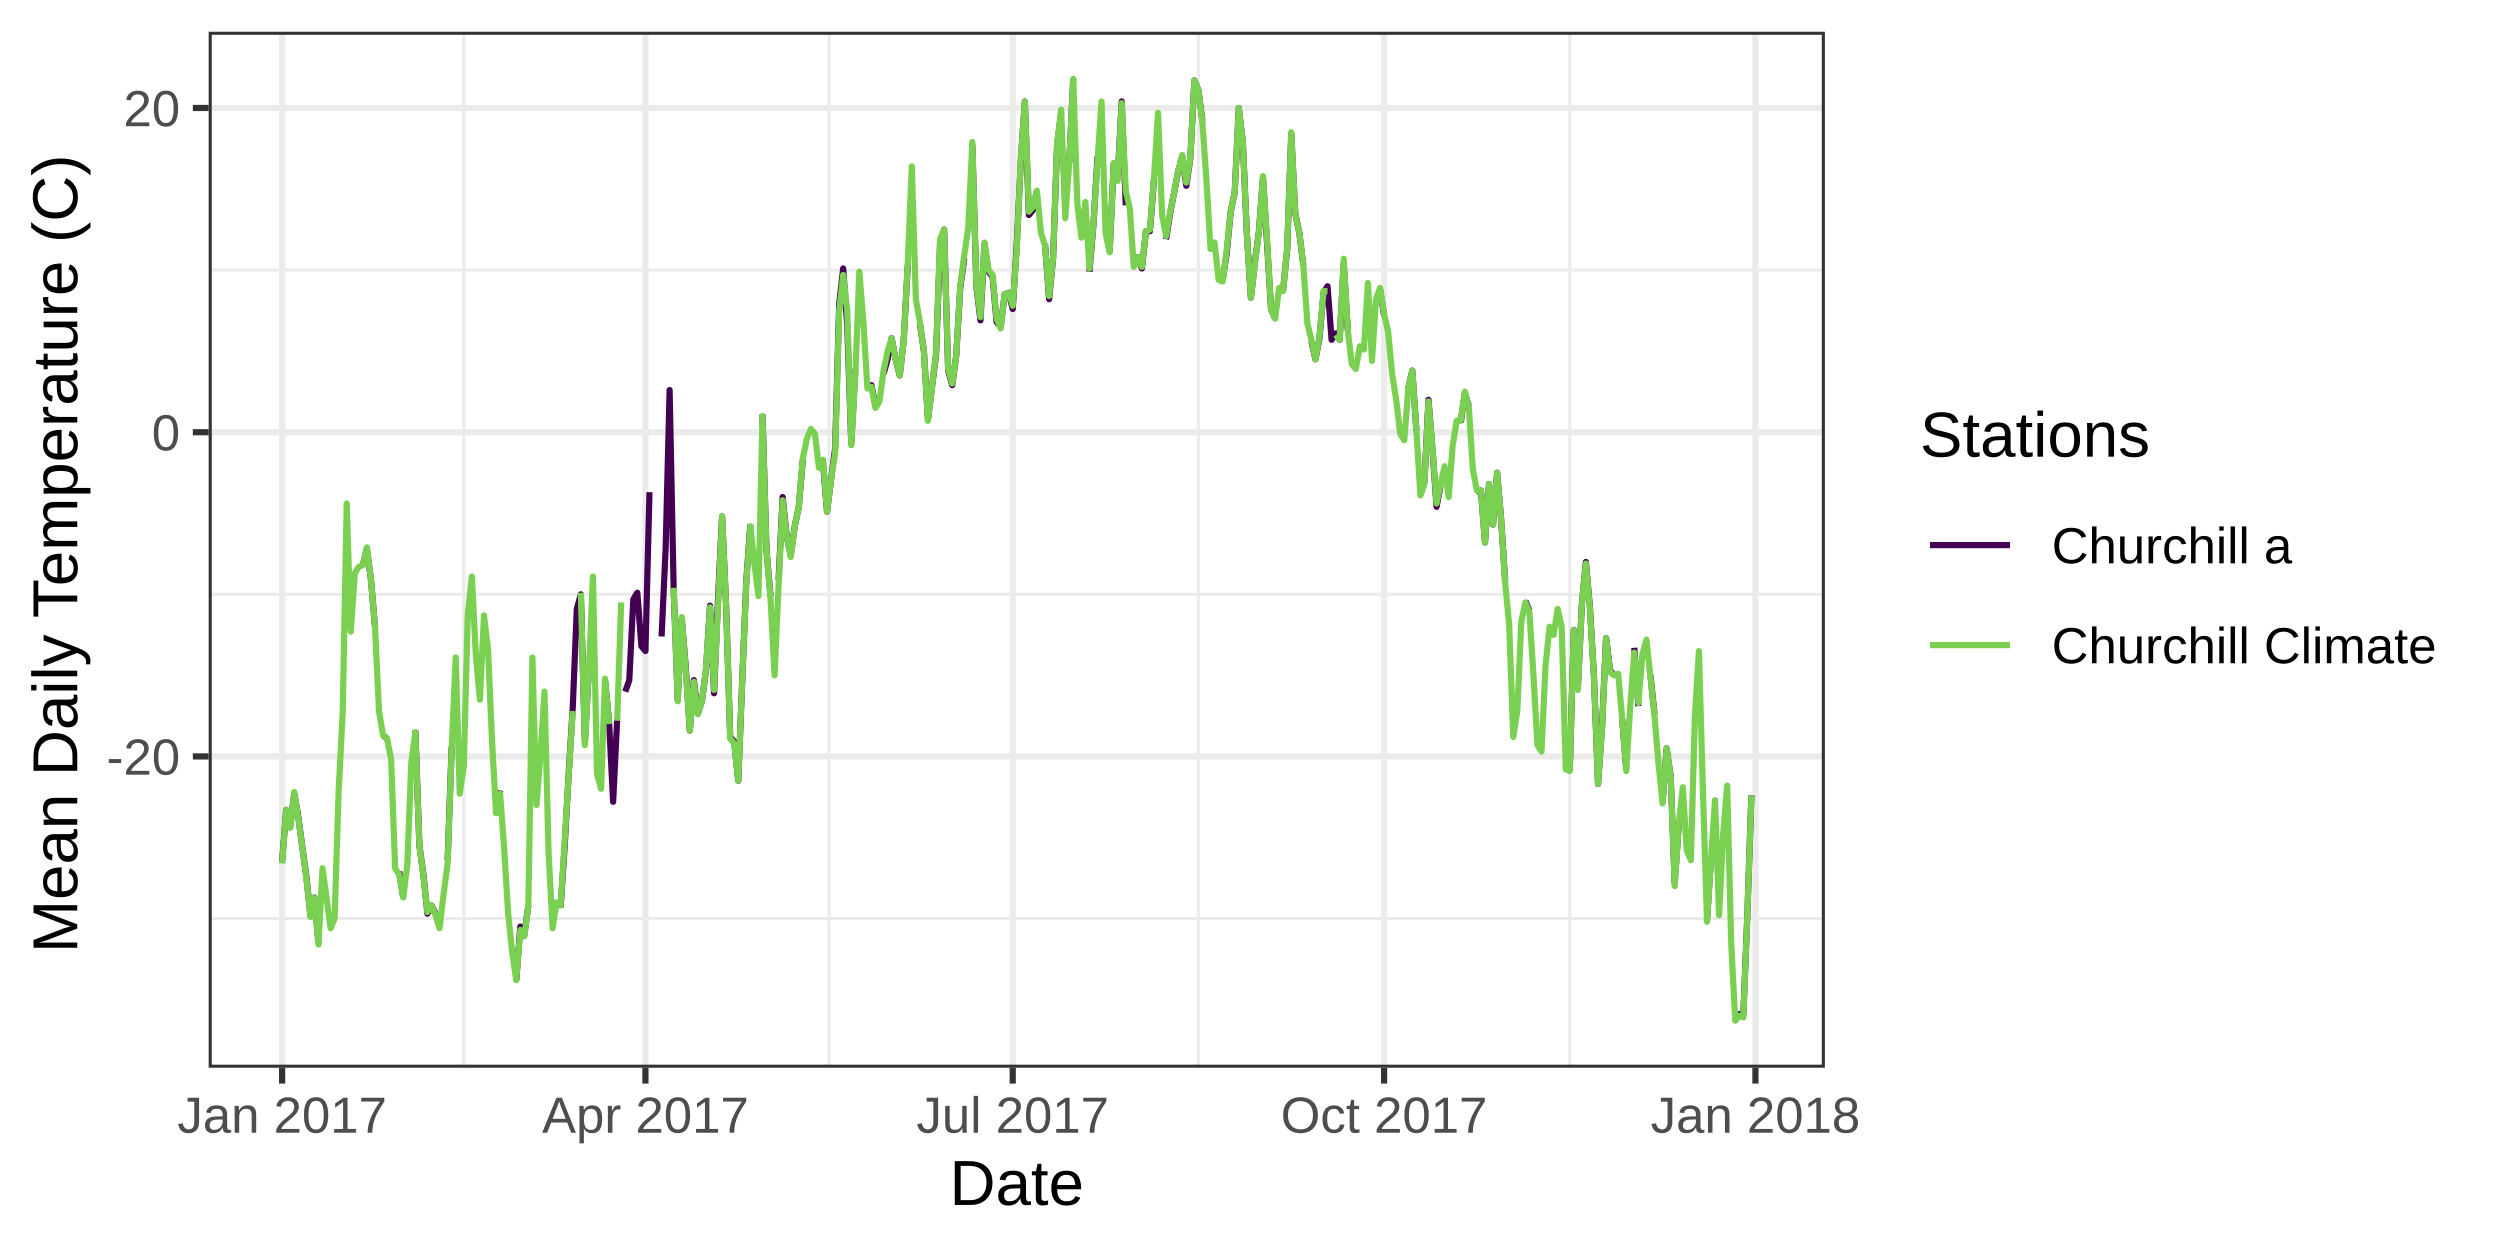
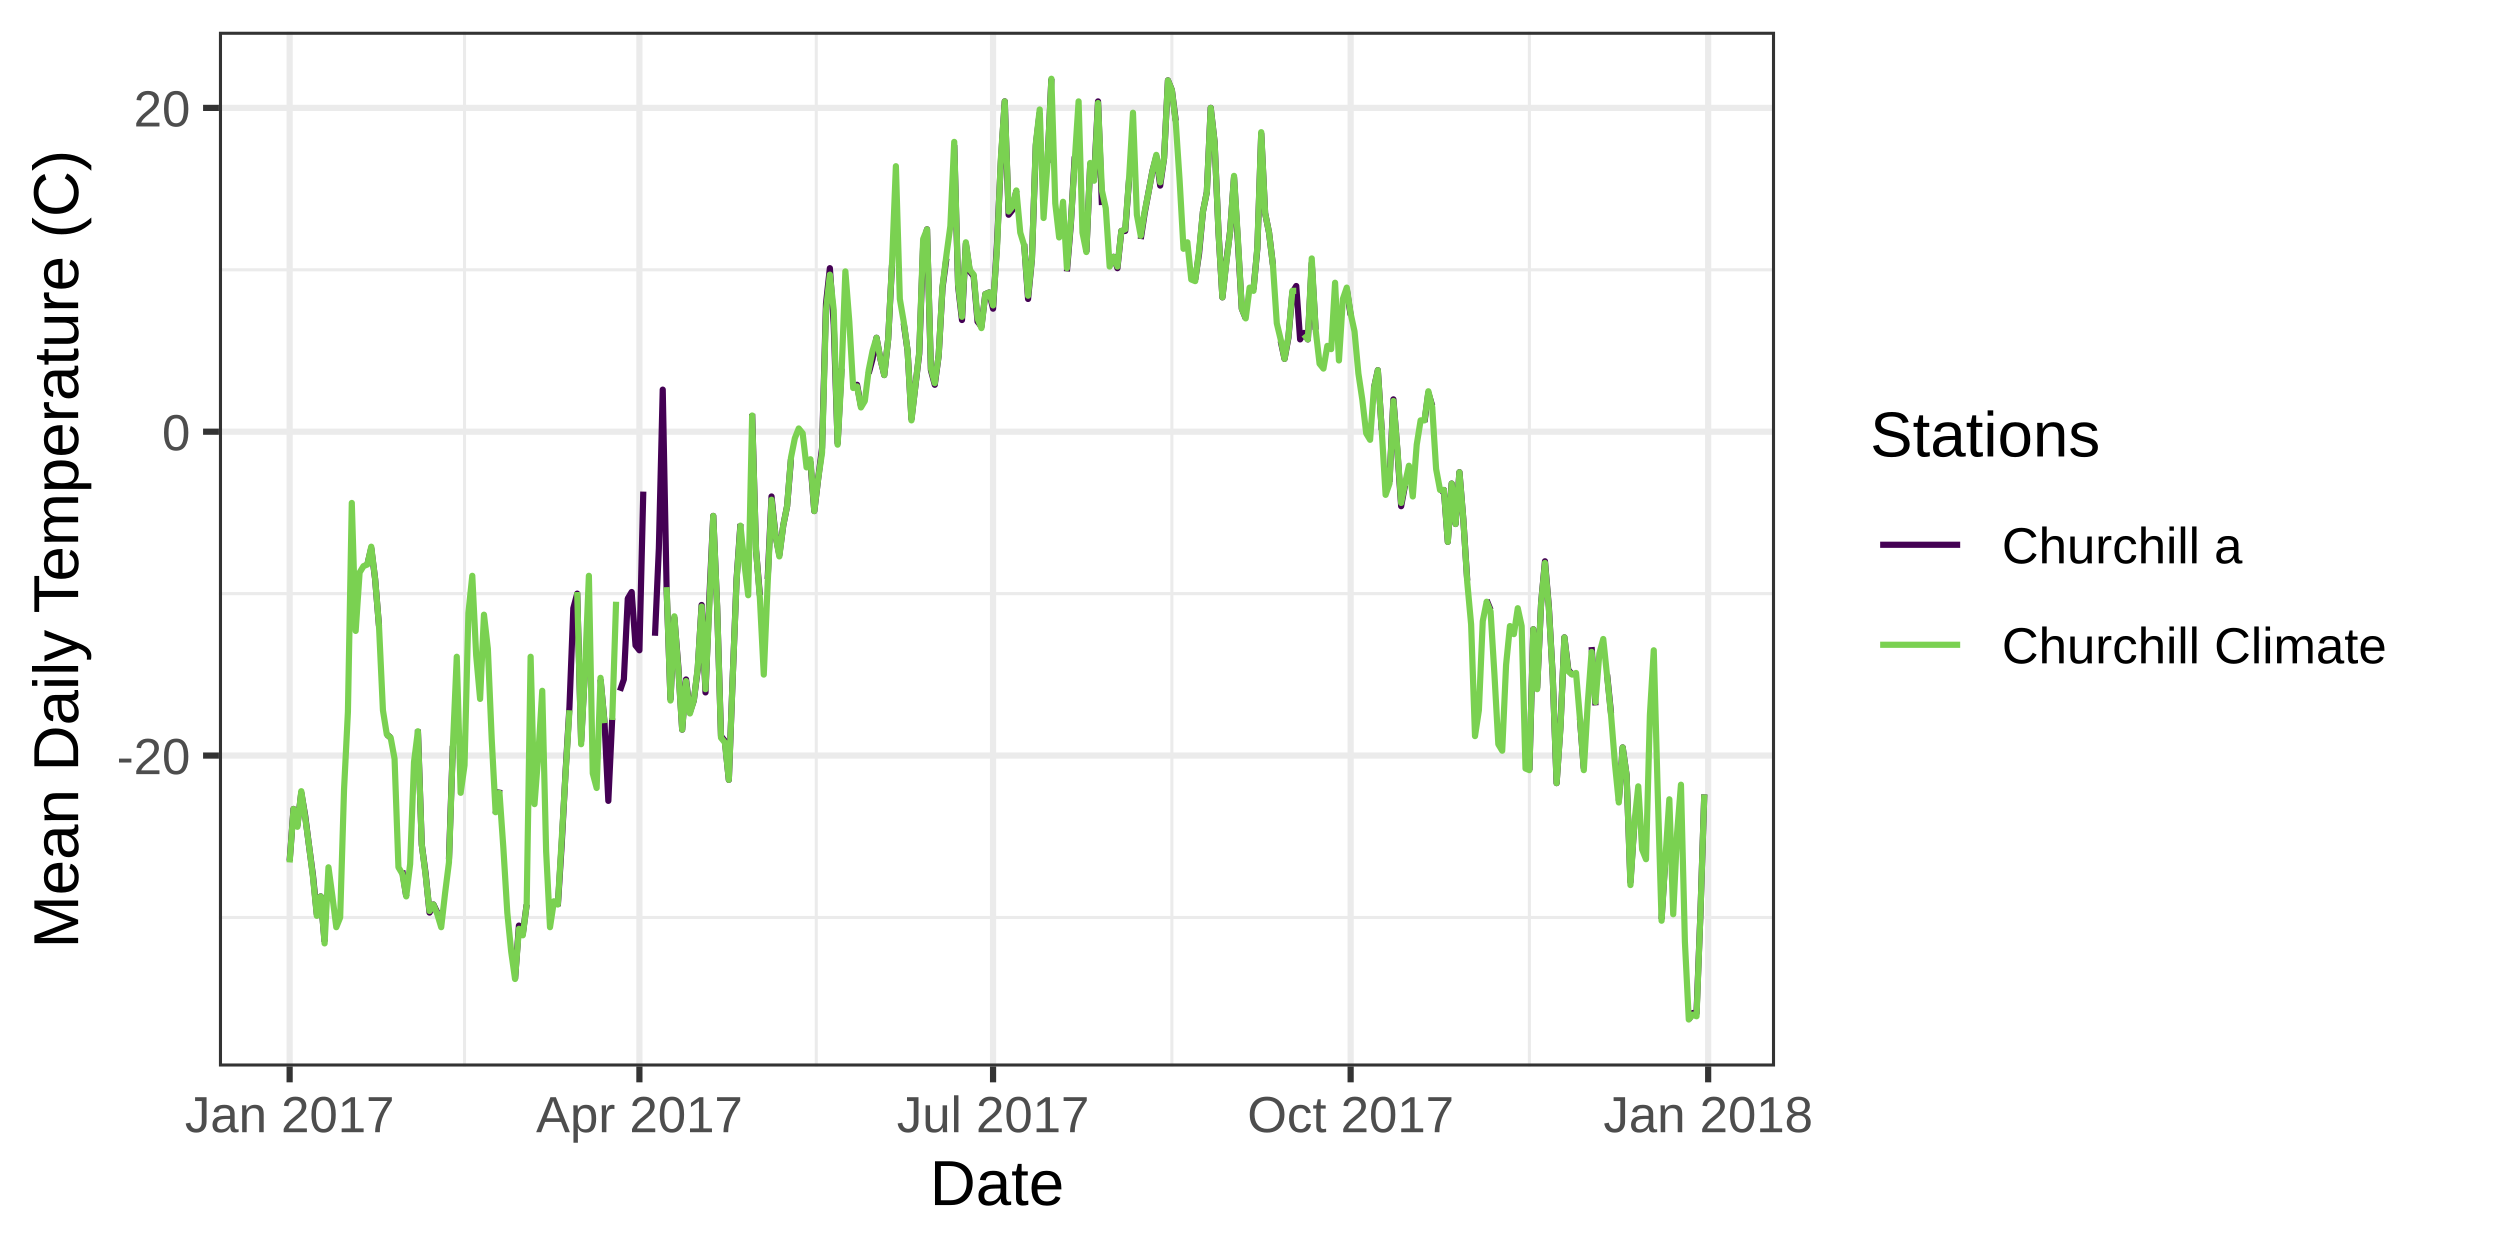
- <svg xmlns="http://www.w3.org/2000/svg" viewBox="0 0 432.00 216.00">
+ <svg xmlns="http://www.w3.org/2000/svg" class="svglite" width="432.00pt" height="216.00pt" viewBox="0 0 432.00 216.00">
  <defs>
    <style type="text/css">
-     line, polyline, polygon, path, rect, circle {
+     .svglite line, .svglite polyline, .svglite polygon, .svglite path, .svglite rect, .svglite circle {
      fill: none;
      stroke: #000000;
      stroke-linecap: round;
      stroke-linejoin: round;
      stroke-miterlimit: 10.00;
    }
  </style>
  </defs>
  <rect width="100%" height="100%" style="stroke: none; fill: #FFFFFF;" />
-   <rect x="0.00" y="0" width="432.00" height="216.00" style="stroke-width: 1.07; stroke: #FFFFFF; fill: #FFFFFF;" />
  <defs>
-     <clipPath id="cpMzYuMDZ8MzE1LjM0fDE4NC41MXw1LjQ4">
-       <rect x="36.06" y="5.48" width="279.28" height="179.03" />
-     </clipPath>
-   </defs>
-   <rect x="36.06" y="5.48" width="279.28" height="179.03" style="stroke-width: 1.07; stroke: none; fill: #FFFFFF;" clip-path="url(#cpMzYuMDZ8MzE1LjM0fDE4NC41MXw1LjQ4)" />
-   <polyline points="36.06,158.72 315.34,158.72 " style="stroke-width: 0.53; stroke: #EBEBEB; stroke-linecap: butt;" clip-path="url(#cpMzYuMDZ8MzE1LjM0fDE4NC41MXw1LjQ4)" />
-   <polyline points="36.06,102.70 315.34,102.70 " style="stroke-width: 0.53; stroke: #EBEBEB; stroke-linecap: butt;" clip-path="url(#cpMzYuMDZ8MzE1LjM0fDE4NC41MXw1LjQ4)" />
-   <polyline points="36.06,46.67 315.34,46.67 " style="stroke-width: 0.53; stroke: #EBEBEB; stroke-linecap: butt;" clip-path="url(#cpMzYuMDZ8MzE1LjM0fDE4NC41MXw1LjQ4)" />
-   <polyline points="80.14,184.51 80.14,5.48 " style="stroke-width: 0.53; stroke: #EBEBEB; stroke-linecap: butt;" clip-path="url(#cpMzYuMDZ8MzE1LjM0fDE4NC41MXw1LjQ4)" />
-   <polyline points="143.26,184.51 143.26,5.48 " style="stroke-width: 0.53; stroke: #EBEBEB; stroke-linecap: butt;" clip-path="url(#cpMzYuMDZ8MzE1LjM0fDE4NC41MXw1LjQ4)" />
-   <polyline points="207.08,184.51 207.08,5.48 " style="stroke-width: 0.53; stroke: #EBEBEB; stroke-linecap: butt;" clip-path="url(#cpMzYuMDZ8MzE1LjM0fDE4NC41MXw1LjQ4)" />
-   <polyline points="271.25,184.51 271.25,5.48 " style="stroke-width: 0.53; stroke: #EBEBEB; stroke-linecap: butt;" clip-path="url(#cpMzYuMDZ8MzE1LjM0fDE4NC41MXw1LjQ4)" />
-   <polyline points="36.06,130.71 315.34,130.71 " style="stroke-width: 1.07; stroke: #EBEBEB; stroke-linecap: butt;" clip-path="url(#cpMzYuMDZ8MzE1LjM0fDE4NC41MXw1LjQ4)" />
-   <polyline points="36.06,74.69 315.34,74.69 " style="stroke-width: 1.07; stroke: #EBEBEB; stroke-linecap: butt;" clip-path="url(#cpMzYuMDZ8MzE1LjM0fDE4NC41MXw1LjQ4)" />
-   <polyline points="36.06,18.66 315.34,18.66 " style="stroke-width: 1.07; stroke: #EBEBEB; stroke-linecap: butt;" clip-path="url(#cpMzYuMDZ8MzE1LjM0fDE4NC41MXw1LjQ4)" />
-   <polyline points="48.75,184.51 48.75,5.48 " style="stroke-width: 1.07; stroke: #EBEBEB; stroke-linecap: butt;" clip-path="url(#cpMzYuMDZ8MzE1LjM0fDE4NC41MXw1LjQ4)" />
-   <polyline points="111.53,184.51 111.53,5.48 " style="stroke-width: 1.07; stroke: #EBEBEB; stroke-linecap: butt;" clip-path="url(#cpMzYuMDZ8MzE1LjM0fDE4NC41MXw1LjQ4)" />
-   <polyline points="175.00,184.51 175.00,5.48 " style="stroke-width: 1.07; stroke: #EBEBEB; stroke-linecap: butt;" clip-path="url(#cpMzYuMDZ8MzE1LjM0fDE4NC41MXw1LjQ4)" />
-   <polyline points="239.17,184.51 239.17,5.48 " style="stroke-width: 1.07; stroke: #EBEBEB; stroke-linecap: butt;" clip-path="url(#cpMzYuMDZ8MzE1LjM0fDE4NC41MXw1LjQ4)" />
-   <polyline points="303.34,184.51 303.34,5.48 " style="stroke-width: 1.07; stroke: #EBEBEB; stroke-linecap: butt;" clip-path="url(#cpMzYuMDZ8MzE1LjM0fDE4NC41MXw1LjQ4)" />
-   <polyline points="48.75,148.92 49.45,139.95 50.15,142.76 50.85,137.15 51.54,141.08 52.24,146.40 52.94,151.44 53.64,158.16 54.33,155.08 55.03,162.93 " style="stroke-width: 1.07; stroke: #440154; stroke-linecap: butt;" clip-path="url(#cpMzYuMDZ8MzE1LjM0fDE4NC41MXw1LjQ4)" />
-   <polyline points="62.70,97.66 63.40,94.85 64.10,100.18 64.80,108.30 " style="stroke-width: 1.07; stroke: #440154; stroke-linecap: butt;" clip-path="url(#cpMzYuMDZ8MzE1LjM0fDE4NC41MXw1LjQ4)" />
-   <polyline points="66.19,127.07 66.89,127.63 " style="stroke-width: 1.07; stroke: #440154; stroke-linecap: butt;" clip-path="url(#cpMzYuMDZ8MzE1LjM0fDE4NC41MXw1LjQ4)" />
-   <polyline points="68.98,150.60 69.68,155.08 " style="stroke-width: 1.07; stroke: #440154; stroke-linecap: butt;" clip-path="url(#cpMzYuMDZ8MzE1LjM0fDE4NC41MXw1LjQ4)" />
-   <polyline points="71.77,126.23 72.47,146.12 73.17,151.16 73.86,157.88 74.56,156.48 75.26,157.88 " style="stroke-width: 1.07; stroke: #440154; stroke-linecap: butt;" clip-path="url(#cpMzYuMDZ8MzE1LjM0fDE4NC41MXw1LjQ4)" />
-   <polyline points="77.35,148.64 78.05,129.03 " style="stroke-width: 1.07; stroke: #440154; stroke-linecap: butt;" clip-path="url(#cpMzYuMDZ8MzE1LjM0fDE4NC41MXw1LjQ4)" />
-   <polyline points="85.72,140.80 86.42,136.59 " style="stroke-width: 1.07; stroke: #440154; stroke-linecap: butt;" clip-path="url(#cpMzYuMDZ8MzE1LjM0fDE4NC41MXw1LjQ4)" />
-   <polyline points="89.21,169.37 89.91,160.12 90.60,161.52 91.30,156.48 " style="stroke-width: 1.07; stroke: #440154; stroke-linecap: butt;" clip-path="url(#cpMzYuMDZ8MzE1LjM0fDE4NC41MXw1LjQ4)" />
-   <polyline points="96.88,156.76 97.58,146.12 98.28,133.51 98.97,122.31 99.67,105.22 100.37,102.70 101.07,128.19 101.76,115.58 " style="stroke-width: 1.07; stroke: #440154; stroke-linecap: butt;" clip-path="url(#cpMzYuMDZ8MzE1LjM0fDE4NC41MXw1LjQ4)" />
-   <polyline points="104.55,117.54 105.25,124.83 105.95,138.55 106.65,124.27 " style="stroke-width: 1.07; stroke: #440154; stroke-linecap: butt;" clip-path="url(#cpMzYuMDZ8MzE1LjM0fDE4NC41MXw1LjQ4)" />
-   <polyline points="108.04,119.51 108.74,117.54 109.44,103.54 110.13,102.42 110.83,111.66 111.53,112.50 112.23,85.05 " style="stroke-width: 1.07; stroke: #440154; stroke-linecap: butt;" clip-path="url(#cpMzYuMDZ8MzE1LjM0fDE4NC41MXw1LjQ4)" />
-   <polyline points="114.32,109.98 115.02,94.85 115.71,67.40 116.41,101.86 117.11,120.91 117.81,106.90 118.50,115.30 119.20,126.23 119.90,117.54 120.60,123.15 121.29,121.19 121.99,115.86 122.69,104.66 123.39,119.79 124.08,103.26 124.78,89.25 125.48,104.94 126.18,127.35 126.87,128.19 127.57,134.91 128.27,117.26 128.97,100.18 129.66,90.65 " style="stroke-width: 1.07; stroke: #440154; stroke-linecap: butt;" clip-path="url(#cpMzYuMDZ8MzE1LjM0fDE4NC41MXw1LjQ4)" />
-   <polyline points="131.76,71.60 132.45,95.13 133.15,102.98 " style="stroke-width: 1.07; stroke: #440154; stroke-linecap: butt;" clip-path="url(#cpMzYuMDZ8MzE1LjM0fDE4NC41MXw1LjQ4)" />
-   <polyline points="134.54,100.18 135.24,85.89 135.94,92.61 136.64,95.97 137.33,90.93 138.03,87.57 138.73,79.45 " style="stroke-width: 1.07; stroke: #440154; stroke-linecap: butt;" clip-path="url(#cpMzYuMDZ8MzE1LjM0fDE4NC41MXw1LjQ4)" />
-   <polyline points="141.52,81.13 142.22,80.01 142.91,88.41 143.61,82.81 144.31,77.49 145.01,52.55 145.70,46.39 146.40,56.20 147.10,76.65 147.80,63.76 " style="stroke-width: 1.07; stroke: #440154; stroke-linecap: butt;" clip-path="url(#cpMzYuMDZ8MzE1LjM0fDE4NC41MXw1LjQ4)" />
-   <polyline points="149.89,66.84 150.59,66.56 151.28,70.20 " style="stroke-width: 1.07; stroke: #440154; stroke-linecap: butt;" clip-path="url(#cpMzYuMDZ8MzE1LjM0fDE4NC41MXw1LjQ4)" />
-   <polyline points="152.68,64.60 153.38,62.08 154.07,58.44 154.77,62.08 155.47,64.88 156.17,58.72 156.86,45.83 " style="stroke-width: 1.07; stroke: #440154; stroke-linecap: butt;" clip-path="url(#cpMzYuMDZ8MzE1LjM0fDE4NC41MXw1LjQ4)" />
-   <polyline points="158.96,55.92 159.65,60.68 160.35,72.44 161.05,66.84 161.75,61.24 162.44,42.47 163.14,39.67 163.84,64.04 164.54,66.56 165.23,61.52 165.93,49.75 166.63,44.71 " style="stroke-width: 1.07; stroke: #440154; stroke-linecap: butt;" clip-path="url(#cpMzYuMDZ8MzE1LjM0fDE4NC41MXw1LjQ4)" />
-   <polyline points="168.02,25.10 168.72,49.47 169.42,55.36 170.12,42.19 170.81,46.95 171.51,47.79 172.21,55.64 172.91,56.48 173.60,50.87 174.30,50.59 175.00,53.40 175.70,42.19 176.39,27.90 177.09,17.54 177.79,37.15 178.49,36.31 179.18,32.95 " style="stroke-width: 1.07; stroke: #440154; stroke-linecap: butt;" clip-path="url(#cpMzYuMDZ8MzE1LjM0fDE4NC41MXw1LjQ4)" />
-   <polyline points="180.58,42.19 181.28,51.71 181.97,44.71 182.67,25.10 183.37,19.50 " style="stroke-width: 1.07; stroke: #440154; stroke-linecap: butt;" clip-path="url(#cpMzYuMDZ8MzE1LjM0fDE4NC41MXw1LjQ4)" />
-   <polyline points="184.76,28.18 185.46,13.62 " style="stroke-width: 1.07; stroke: #440154; stroke-linecap: butt;" clip-path="url(#cpMzYuMDZ8MzE1LjM0fDE4NC41MXw1LjQ4)" />
-   <polyline points="188.25,46.95 188.95,38.83 189.65,27.06 " style="stroke-width: 1.07; stroke: #440154; stroke-linecap: butt;" clip-path="url(#cpMzYuMDZ8MzE1LjM0fDE4NC41MXw1LjQ4)" />
-   <polyline points="191.74,43.59 192.44,28.46 193.13,30.70 193.83,17.54 194.53,35.47 " style="stroke-width: 1.07; stroke: #440154; stroke-linecap: butt;" clip-path="url(#cpMzYuMDZ8MzE1LjM0fDE4NC41MXw1LjQ4)" />
-   <polyline points="195.92,45.55 196.62,44.43 197.32,46.39 198.02,39.95 198.71,39.95 199.41,30.99 " style="stroke-width: 1.07; stroke: #440154; stroke-linecap: butt;" clip-path="url(#cpMzYuMDZ8MzE1LjM0fDE4NC41MXw1LjQ4)" />
-   <polyline points="201.50,41.35 202.20,36.87 202.90,33.23 203.60,29.58 204.29,27.06 204.99,32.11 205.69,27.34 206.39,13.90 207.08,15.58 207.78,20.90 " style="stroke-width: 1.07; stroke: #440154; stroke-linecap: butt;" clip-path="url(#cpMzYuMDZ8MzE1LjM0fDE4NC41MXw1LjQ4)" />
-   <polyline points="211.27,48.35 211.97,43.87 212.66,36.59 213.36,33.23 214.06,18.66 214.76,24.54 215.45,40.23 216.15,51.43 216.85,45.27 217.55,39.95 218.24,30.70 218.94,41.91 219.64,53.40 220.34,55.08 " style="stroke-width: 1.07; stroke: #440154; stroke-linecap: butt;" clip-path="url(#cpMzYuMDZ8MzE1LjM0fDE4NC41MXw1LjQ4)" />
-   <polyline points="221.73,50.03 222.43,43.03 223.13,23.14 223.82,36.87 224.52,40.23 225.22,45.83 " style="stroke-width: 1.07; stroke: #440154; stroke-linecap: butt;" clip-path="url(#cpMzYuMDZ8MzE1LjM0fDE4NC41MXw1LjQ4)" />
-   <polyline points="226.61,59.00 227.31,62.08 228.01,58.44 228.71,50.59 229.40,49.47 230.10,58.72 230.80,57.60 231.50,58.72 232.19,45.55 232.89,57.04 " style="stroke-width: 1.07; stroke: #440154; stroke-linecap: butt;" clip-path="url(#cpMzYuMDZ8MzE1LjM0fDE4NC41MXw1LjQ4)" />
-   <polyline points="238.47,50.03 239.17,54.52 " style="stroke-width: 1.07; stroke: #440154; stroke-linecap: butt;" clip-path="url(#cpMzYuMDZ8MzE1LjM0fDE4NC41MXw1LjQ4)" />
-   <polyline points="243.35,67.12 244.05,64.04 244.75,74.40 " style="stroke-width: 1.07; stroke: #440154; stroke-linecap: butt;" clip-path="url(#cpMzYuMDZ8MzE1LjM0fDE4NC41MXw1LjQ4)" />
-   <polyline points="246.14,83.37 246.84,69.08 247.54,77.77 248.24,87.57 248.93,83.93 " style="stroke-width: 1.07; stroke: #440154; stroke-linecap: butt;" clip-path="url(#cpMzYuMDZ8MzE1LjM0fDE4NC41MXw1LjQ4)" />
-   <polyline points="252.42,73.00 253.12,67.96 253.82,70.20 " style="stroke-width: 1.07; stroke: #440154; stroke-linecap: butt;" clip-path="url(#cpMzYuMDZ8MzE1LjM0fDE4NC41MXw1LjQ4)" />
-   <polyline points="255.21,85.33 255.91,84.77 256.61,93.73 257.30,83.65 258.00,90.65 258.70,81.69 259.40,89.81 260.09,100.46 " style="stroke-width: 1.07; stroke: #440154; stroke-linecap: butt;" clip-path="url(#cpMzYuMDZ8MzE1LjM0fDE4NC41MXw1LjQ4)" />
-   <polyline points="263.58,103.82 264.28,105.50 " style="stroke-width: 1.07; stroke: #440154; stroke-linecap: butt;" clip-path="url(#cpMzYuMDZ8MzE1LjM0fDE4NC41MXw1LjQ4)" />
-   <polyline points="271.25,133.23 271.95,108.86 272.65,118.95 273.35,104.38 274.04,97.10 274.74,104.94 275.44,116.98 276.14,135.47 276.83,125.67 277.53,110.26 278.23,115.86 278.93,116.70 " style="stroke-width: 1.07; stroke: #440154; stroke-linecap: butt;" clip-path="url(#cpMzYuMDZ8MzE1LjM0fDE4NC41MXw1LjQ4)" />
-   <polyline points="280.32,124.27 281.02,132.95 " style="stroke-width: 1.07; stroke: #440154; stroke-linecap: butt;" clip-path="url(#cpMzYuMDZ8MzE1LjM0fDE4NC41MXw1LjQ4)" />
-   <polyline points="282.41,111.94 283.11,122.03 " style="stroke-width: 1.07; stroke: #440154; stroke-linecap: butt;" clip-path="url(#cpMzYuMDZ8MzE1LjM0fDE4NC41MXw1LjQ4)" />
-   <polyline points="285.20,116.70 285.90,123.43 " style="stroke-width: 1.07; stroke: #440154; stroke-linecap: butt;" clip-path="url(#cpMzYuMDZ8MzE1LjM0fDE4NC41MXw1LjQ4)" />
-   <polyline points="287.30,138.55 287.99,129.31 288.69,134.07 289.39,152.56 290.09,142.48 " style="stroke-width: 1.07; stroke: #440154; stroke-linecap: butt;" clip-path="url(#cpMzYuMDZ8MzE1LjM0fDE4NC41MXw1LjQ4)" />
-   <polyline points="294.97,159.00 295.67,148.08 " style="stroke-width: 1.07; stroke: #440154; stroke-linecap: butt;" clip-path="url(#cpMzYuMDZ8MzE1LjM0fDE4NC41MXw1LjQ4)" />
-   <polyline points="299.85,176.37 300.55,175.25 301.25,175.25 301.94,158.16 302.64,137.43 " style="stroke-width: 1.07; stroke: #440154; stroke-linecap: butt;" clip-path="url(#cpMzYuMDZ8MzE1LjM0fDE4NC41MXw1LjQ4)" />
-   <polyline points="48.75,149.20 49.45,139.95 50.15,143.04 50.85,136.87 51.54,141.36 52.24,146.40 52.94,151.72 53.64,158.44 54.33,155.08 55.03,163.21 55.73,150.04 56.43,155.08 57.12,160.40 57.82,158.72 58.52,136.59 59.22,123.15 59.91,87.01 60.61,109.14 61.31,99.06 62.01,97.94 62.70,97.66 63.40,94.57 64.10,100.18 64.80,108.30 65.49,122.87 66.19,127.07 66.89,127.63 67.59,131.27 68.28,150.04 68.98,151.16 69.68,155.08 70.38,149.48 71.07,131.83 71.77,126.51 72.47,146.12 73.17,151.44 73.86,157.60 74.56,156.48 75.26,158.16 75.96,160.40 76.65,154.52 77.35,149.20 78.05,129.31 78.75,113.62 79.44,137.15 80.14,132.39 80.84,106.06 81.54,99.62 82.23,113.34 82.93,120.91 83.63,106.34 84.33,112.22 85.02,127.91 85.72,140.52 86.42,137.15 87.12,146.68 87.81,157.88 88.51,164.61 89.21,169.37 89.91,160.68 90.60,161.80 91.30,156.48 92.00,113.62 92.70,139.11 93.39,130.43 94.09,119.51 94.79,147.24 95.49,160.40 96.18,155.92 96.88,156.48 97.58,145.28 98.28,133.79 98.97,122.87 " style="stroke-width: 1.07; stroke: #7AD151; stroke-linecap: butt;" clip-path="url(#cpMzYuMDZ8MzE1LjM0fDE4NC41MXw1LjQ4)" />
-   <polyline points="100.37,102.42 101.07,128.75 101.76,115.86 102.46,99.62 103.16,133.79 103.86,136.31 104.55,117.26 105.25,125.11 " style="stroke-width: 1.07; stroke: #7AD151; stroke-linecap: butt;" clip-path="url(#cpMzYuMDZ8MzE1LjM0fDE4NC41MXw1LjQ4)" />
-   <polyline points="106.65,124.55 107.34,104.10 " style="stroke-width: 1.07; stroke: #7AD151; stroke-linecap: butt;" clip-path="url(#cpMzYuMDZ8MzE1LjM0fDE4NC41MXw1LjQ4)" />
-   <polyline points="116.41,101.58 117.11,121.19 117.81,106.62 118.50,115.86 119.20,126.23 119.90,117.82 120.60,123.43 121.29,121.19 121.99,115.58 122.69,104.94 123.39,119.23 124.08,104.66 124.78,89.25 125.48,104.94 126.18,127.63 126.87,128.47 127.57,134.91 128.27,117.26 128.97,100.46 129.66,90.93 130.36,97.38 131.06,102.98 131.76,71.88 132.45,95.13 133.15,103.54 133.85,116.70 134.54,101.02 135.24,86.45 135.94,92.61 136.64,96.25 137.33,90.93 138.03,87.57 138.73,79.17 139.43,75.81 140.12,74.12 140.82,74.97 141.52,80.85 142.22,79.45 142.91,88.41 143.61,82.81 144.31,78.33 145.01,53.68 145.70,47.51 146.40,53.68 147.10,76.93 147.80,64.88 148.49,46.95 149.19,55.64 149.89,67.12 150.59,66.84 151.28,70.48 151.98,69.36 152.68,64.04 153.38,60.68 154.07,58.44 154.77,62.08 155.47,64.88 156.17,58.72 156.86,45.55 157.56,28.74 158.26,51.71 158.96,55.64 159.65,60.68 160.35,72.72 161.05,66.84 161.75,60.96 162.44,41.35 163.14,39.67 163.84,63.76 164.54,66.28 165.23,61.52 165.93,49.47 166.63,44.15 167.33,39.11 168.02,24.54 168.72,49.19 169.42,54.80 170.12,41.91 170.81,46.67 171.51,47.51 172.21,55.08 172.91,56.76 173.60,50.87 174.30,50.59 175.00,52.84 175.70,43.03 176.39,27.34 177.09,17.54 177.79,36.59 178.49,35.75 179.18,32.95 179.88,40.23 180.58,42.47 181.28,51.15 181.97,44.71 182.67,24.82 183.37,18.94 184.07,37.71 184.76,28.18 185.46,13.62 186.16,35.19 186.86,41.07 187.55,34.91 188.25,46.39 188.95,38.55 189.65,27.90 190.34,17.54 191.04,40.23 191.74,43.59 192.44,28.18 193.13,31.27 193.83,17.82 194.53,32.95 195.23,36.03 195.92,46.11 196.62,44.43 197.32,46.11 198.02,39.95 198.71,39.67 199.41,30.70 200.11,19.50 200.81,37.15 201.50,40.79 202.20,36.59 202.90,33.23 203.60,29.58 204.29,26.78 204.99,31.55 205.69,27.34 206.39,13.90 207.08,15.58 207.78,21.18 208.48,31.27 209.18,43.03 209.87,41.91 210.57,48.35 211.27,48.63 211.97,43.31 212.66,36.59 213.36,33.23 214.06,18.66 214.76,24.54 215.45,40.23 216.15,51.43 216.85,45.55 217.55,39.95 218.24,30.42 218.94,41.35 219.64,53.40 220.34,55.08 221.03,49.75 221.73,50.31 222.43,42.75 223.13,22.86 223.82,36.87 224.52,40.23 225.22,45.83 225.92,55.92 226.61,58.72 227.31,62.08 228.01,58.16 228.71,50.31 229.40,50.31 " style="stroke-width: 1.07; stroke: #7AD151; stroke-linecap: butt;" clip-path="url(#cpMzYuMDZ8MzE1LjM0fDE4NC41MXw1LjQ4)" />
-   <polyline points="230.80,57.88 231.50,58.72 232.19,44.71 232.89,57.04 233.59,62.92 234.29,63.76 234.98,59.84 235.68,60.40 236.38,48.91 237.08,62.36 237.77,51.71 238.47,49.75 239.17,54.24 239.87,57.32 240.56,64.60 241.26,69.08 241.96,74.97 242.66,76.09 243.35,67.12 244.05,64.04 244.75,74.40 245.45,85.61 246.14,83.65 246.84,69.36 247.54,77.49 248.24,87.01 248.93,83.65 249.63,80.57 250.33,85.89 251.03,76.93 251.72,72.72 252.42,72.72 253.12,67.68 253.82,70.48 254.51,81.13 255.21,84.77 255.91,84.77 256.61,93.73 257.30,83.65 258.00,90.65 258.70,81.69 259.40,89.81 260.09,100.74 260.79,108.02 261.49,127.35 262.19,122.87 262.88,107.46 263.58,104.10 264.28,105.78 264.98,116.70 265.67,128.75 266.37,129.87 267.07,115.02 267.77,108.30 268.46,109.70 269.16,105.22 269.86,108.30 270.56,132.95 271.25,133.23 271.95,108.86 272.65,119.23 273.35,104.38 274.04,97.38 274.74,105.22 275.44,116.98 276.14,135.47 276.83,125.95 277.53,110.26 278.23,116.14 278.93,116.70 279.62,116.42 280.32,124.27 281.02,133.23 281.72,121.75 282.41,112.78 283.11,121.47 283.81,113.06 284.51,110.54 285.20,116.98 285.90,123.71 286.60,132.11 287.30,138.83 287.99,129.31 288.69,134.07 289.39,153.12 290.09,142.48 290.78,136.03 291.48,146.96 292.18,148.64 292.88,123.71 293.57,112.50 294.27,136.59 294.97,159.28 295.67,148.36 296.36,138.27 297.06,158.16 297.76,144.16 298.46,135.75 299.15,162.93 299.85,176.37 300.55,175.53 301.25,175.81 301.94,158.16 302.64,137.43 " style="stroke-width: 1.07; stroke: #7AD151; stroke-linecap: butt;" clip-path="url(#cpMzYuMDZ8MzE1LjM0fDE4NC41MXw1LjQ4)" />
-   <rect x="36.06" y="5.48" width="279.28" height="179.03" style="stroke-width: 1.07; stroke: #333333;" clip-path="url(#cpMzYuMDZ8MzE1LjM0fDE4NC41MXw1LjQ4)" />
-   <defs>
-     <clipPath id="cpMC4wMHw0MzIuMDB8MjE2LjAwfDAuMDA=">
+     <clipPath id="cpMC4wMHw0MzIuMDB8MC4wMHwyMTYuMDA=">
      <rect x="0.00" y="0.00" width="432.00" height="216.00" />
    </clipPath>
  </defs>
-   <g clip-path="url(#cpMC4wMHw0MzIuMDB8MjE2LjAwfDAuMDA=)">
-     <text x="18.41" y="133.86" style="font-size: 8.80px; fill: #4D4D4D; font-family: Arial;" textLength="12.72px" lengthAdjust="spacingAndGlyphs">-20</text>
+   <g clip-path="url(#cpMC4wMHw0MzIuMDB8MC4wMHwyMTYuMDA=)">
+     <rect x="0" y="0.00" width="432.00" height="216.00" style="stroke-width: 1.07; stroke: #FFFFFF; fill: #FFFFFF;" />
  </g>
-   <g clip-path="url(#cpMC4wMHw0MzIuMDB8MjE2LjAwfDAuMDA=)">
-     <text x="26.23" y="77.83" style="font-size: 8.80px; fill: #4D4D4D; font-family: Arial;" textLength="4.89px" lengthAdjust="spacingAndGlyphs">0</text>
+   <defs>
+     <clipPath id="cpMzcuODN8MzA2LjczfDUuNDh8MTg0LjI5">
+       <rect x="37.83" y="5.48" width="268.90" height="178.82" />
+     </clipPath>
+   </defs>
+   <g clip-path="url(#cpMzcuODN8MzA2LjczfDUuNDh8MTg0LjI5)">
+     <rect x="37.83" y="5.48" width="268.90" height="178.82" style="stroke-width: 1.07; stroke: none; fill: #FFFFFF;" />
+     <polyline points="37.83,158.54 306.73,158.54 " style="stroke-width: 0.53; stroke: #EBEBEB; stroke-linecap: butt;" />
+     <polyline points="37.83,102.58 306.73,102.58 " style="stroke-width: 0.53; stroke: #EBEBEB; stroke-linecap: butt;" />
+     <polyline points="37.83,46.62 306.73,46.62 " style="stroke-width: 0.53; stroke: #EBEBEB; stroke-linecap: butt;" />
+     <polyline points="80.27,184.29 80.27,5.48 " style="stroke-width: 0.53; stroke: #EBEBEB; stroke-linecap: butt;" />
+     <polyline points="141.05,184.29 141.05,5.48 " style="stroke-width: 0.53; stroke: #EBEBEB; stroke-linecap: butt;" />
+     <polyline points="202.50,184.29 202.50,5.48 " style="stroke-width: 0.53; stroke: #EBEBEB; stroke-linecap: butt;" />
+     <polyline points="264.28,184.29 264.28,5.48 " style="stroke-width: 0.53; stroke: #EBEBEB; stroke-linecap: butt;" />
+     <polyline points="37.83,130.56 306.73,130.56 " style="stroke-width: 1.07; stroke: #EBEBEB; stroke-linecap: butt;" />
+     <polyline points="37.83,74.60 306.73,74.60 " style="stroke-width: 1.07; stroke: #EBEBEB; stroke-linecap: butt;" />
+     <polyline points="37.83,18.64 306.73,18.64 " style="stroke-width: 1.07; stroke: #EBEBEB; stroke-linecap: butt;" />
+     <polyline points="50.05,184.29 50.05,5.48 " style="stroke-width: 1.07; stroke: #EBEBEB; stroke-linecap: butt;" />
+     <polyline points="110.49,184.29 110.49,5.48 " style="stroke-width: 1.07; stroke: #EBEBEB; stroke-linecap: butt;" />
+     <polyline points="171.60,184.29 171.60,5.48 " style="stroke-width: 1.07; stroke: #EBEBEB; stroke-linecap: butt;" />
+     <polyline points="233.39,184.29 233.39,5.48 " style="stroke-width: 1.07; stroke: #EBEBEB; stroke-linecap: butt;" />
+     <polyline points="295.17,184.29 295.17,5.48 " style="stroke-width: 1.07; stroke: #EBEBEB; stroke-linecap: butt;" />
+     <polyline points="50.05,148.75 50.72,139.79 51.39,142.59 52.06,137.00 52.73,140.91 53.41,146.23 54.08,151.27 54.75,157.98 55.42,154.90 56.09,162.74 " style="stroke-width: 1.07; stroke: #440154; stroke-linecap: butt;" />
+     <polyline points="63.48,97.55 64.15,94.75 64.82,100.06 65.49,108.18 " style="stroke-width: 1.07; stroke: #440154; stroke-linecap: butt;" />
+     <polyline points="66.84,126.92 67.51,127.48 " style="stroke-width: 1.07; stroke: #440154; stroke-linecap: butt;" />
+     <polyline points="69.52,150.43 70.20,154.90 " style="stroke-width: 1.07; stroke: #440154; stroke-linecap: butt;" />
+     <polyline points="72.21,126.08 72.88,145.95 73.55,150.99 74.22,157.70 74.90,156.30 75.57,157.70 " style="stroke-width: 1.07; stroke: #440154; stroke-linecap: butt;" />
+     <polyline points="77.58,148.47 78.25,128.88 " style="stroke-width: 1.07; stroke: #440154; stroke-linecap: butt;" />
+     <polyline points="85.64,140.63 86.31,136.44 " style="stroke-width: 1.07; stroke: #440154; stroke-linecap: butt;" />
+     <polyline points="89.00,169.17 89.67,159.94 90.34,161.34 91.01,156.30 " style="stroke-width: 1.07; stroke: #440154; stroke-linecap: butt;" />
+     <polyline points="96.39,156.58 97.06,145.95 97.73,133.36 98.40,122.17 99.07,105.10 99.74,102.58 100.42,128.04 101.09,115.45 " style="stroke-width: 1.07; stroke: #440154; stroke-linecap: butt;" />
+     <polyline points="103.77,117.41 104.45,124.69 105.12,138.39 105.79,124.13 " style="stroke-width: 1.07; stroke: #440154; stroke-linecap: butt;" />
+     <polyline points="107.13,119.37 107.80,117.41 108.48,103.42 109.15,102.30 109.82,111.53 110.49,112.37 111.16,84.95 " style="stroke-width: 1.07; stroke: #440154; stroke-linecap: butt;" />
+     <polyline points="113.18,109.86 113.85,94.75 114.52,67.33 115.19,101.74 115.86,120.77 116.53,106.78 117.21,115.17 117.88,126.08 118.55,117.41 119.22,123.01 119.89,121.05 120.56,115.73 121.24,104.54 121.91,119.65 122.58,103.14 123.25,89.15 123.92,104.82 124.59,127.20 125.26,128.04 125.94,134.76 126.61,117.13 127.28,100.06 127.95,90.55 " style="stroke-width: 1.07; stroke: #440154; stroke-linecap: butt;" />
+     <polyline points="129.97,71.52 130.64,95.03 131.31,102.86 " style="stroke-width: 1.07; stroke: #440154; stroke-linecap: butt;" />
+     <polyline points="132.65,100.06 133.32,85.79 134.00,92.51 134.67,95.87 135.34,90.83 136.01,87.47 136.68,79.36 " style="stroke-width: 1.07; stroke: #440154; stroke-linecap: butt;" />
+     <polyline points="139.37,81.04 140.04,79.92 140.71,88.31 141.38,82.72 142.05,77.40 142.73,52.50 143.40,46.34 144.07,56.14 144.74,76.56 145.41,63.69 " style="stroke-width: 1.07; stroke: #440154; stroke-linecap: butt;" />
+     <polyline points="147.43,66.77 148.10,66.49 148.77,70.13 " style="stroke-width: 1.07; stroke: #440154; stroke-linecap: butt;" />
+     <polyline points="150.11,64.53 150.78,62.01 151.46,58.37 152.13,62.01 152.80,64.81 153.47,58.65 154.14,45.78 " style="stroke-width: 1.07; stroke: #440154; stroke-linecap: butt;" />
+     <polyline points="156.16,55.86 156.83,60.61 157.50,72.36 158.17,66.77 158.84,61.17 159.52,42.43 160.19,39.63 160.86,63.97 161.53,66.49 162.20,61.45 162.87,49.70 163.54,44.66 " style="stroke-width: 1.07; stroke: #440154; stroke-linecap: butt;" />
+     <polyline points="164.89,25.08 165.56,49.42 166.23,55.30 166.90,42.15 167.57,46.90 168.25,47.74 168.92,55.58 169.59,56.42 170.26,50.82 170.93,50.54 171.60,53.34 172.28,42.15 172.95,27.88 173.62,17.52 174.29,37.11 174.96,36.27 175.63,32.91 " style="stroke-width: 1.07; stroke: #440154; stroke-linecap: butt;" />
+     <polyline points="176.98,42.15 177.65,51.66 178.32,44.66 178.99,25.08 179.66,19.48 " style="stroke-width: 1.07; stroke: #440154; stroke-linecap: butt;" />
+     <polyline points="181.01,28.16 181.68,13.61 " style="stroke-width: 1.07; stroke: #440154; stroke-linecap: butt;" />
+     <polyline points="184.36,46.90 185.04,38.79 185.71,27.04 " style="stroke-width: 1.07; stroke: #440154; stroke-linecap: butt;" />
+     <polyline points="187.72,43.55 188.39,28.44 189.06,30.67 189.74,17.52 190.41,35.43 " style="stroke-width: 1.07; stroke: #440154; stroke-linecap: butt;" />
+     <polyline points="191.75,45.50 192.42,44.38 193.09,46.34 193.77,39.91 194.44,39.91 195.11,30.95 " style="stroke-width: 1.07; stroke: #440154; stroke-linecap: butt;" />
+     <polyline points="197.12,41.31 197.80,36.83 198.47,33.19 199.14,29.56 199.81,27.04 200.48,32.07 201.15,27.32 201.82,13.89 202.50,15.57 203.17,20.88 " style="stroke-width: 1.07; stroke: #440154; stroke-linecap: butt;" />
+     <polyline points="206.53,48.30 207.20,43.83 207.87,36.55 208.54,33.19 209.21,18.64 209.88,24.52 210.56,40.19 211.23,51.38 211.90,45.22 212.57,39.91 213.24,30.67 213.91,41.87 214.58,53.34 215.26,55.02 " style="stroke-width: 1.07; stroke: #440154; stroke-linecap: butt;" />
+     <polyline points="216.60,49.98 217.27,42.99 217.94,23.12 218.61,36.83 219.29,40.19 219.96,45.78 " style="stroke-width: 1.07; stroke: #440154; stroke-linecap: butt;" />
+     <polyline points="221.30,58.93 221.97,62.01 222.64,58.37 223.32,50.54 223.99,49.42 224.66,58.65 225.33,57.53 226.00,58.65 226.67,45.50 227.34,56.98 " style="stroke-width: 1.07; stroke: #440154; stroke-linecap: butt;" />
+     <polyline points="232.72,49.98 233.39,54.46 " style="stroke-width: 1.07; stroke: #440154; stroke-linecap: butt;" />
+     <polyline points="237.42,67.05 238.09,63.97 238.76,74.32 " style="stroke-width: 1.07; stroke: #440154; stroke-linecap: butt;" />
+     <polyline points="240.10,83.28 240.78,69.01 241.45,77.68 242.12,87.47 242.79,83.84 " style="stroke-width: 1.07; stroke: #440154; stroke-linecap: butt;" />
+     <polyline points="246.15,72.92 246.82,67.89 247.49,70.13 " style="stroke-width: 1.07; stroke: #440154; stroke-linecap: butt;" />
+     <polyline points="248.84,85.23 249.51,84.67 250.18,93.63 250.85,83.56 251.52,90.55 252.19,81.60 252.86,89.71 253.54,100.34 " style="stroke-width: 1.07; stroke: #440154; stroke-linecap: butt;" />
+     <polyline points="256.89,103.70 257.57,105.38 " style="stroke-width: 1.07; stroke: #440154; stroke-linecap: butt;" />
+     <polyline points="264.28,133.08 264.95,108.74 265.62,118.81 266.30,104.26 266.97,96.99 267.64,104.82 268.31,116.85 268.98,135.32 269.65,125.52 270.33,110.14 271.00,115.73 271.67,116.57 " style="stroke-width: 1.07; stroke: #440154; stroke-linecap: butt;" />
+     <polyline points="273.01,124.13 273.68,132.80 " style="stroke-width: 1.07; stroke: #440154; stroke-linecap: butt;" />
+     <polyline points="275.03,111.81 275.70,121.89 " style="stroke-width: 1.07; stroke: #440154; stroke-linecap: butt;" />
+     <polyline points="277.71,116.57 278.39,123.29 " style="stroke-width: 1.07; stroke: #440154; stroke-linecap: butt;" />
+     <polyline points="279.73,138.39 280.40,129.16 281.07,133.92 281.74,152.38 282.41,142.31 " style="stroke-width: 1.07; stroke: #440154; stroke-linecap: butt;" />
+     <polyline points="287.12,158.82 287.79,147.91 " style="stroke-width: 1.07; stroke: #440154; stroke-linecap: butt;" />
+     <polyline points="291.82,176.17 292.49,175.05 293.16,175.05 293.83,157.98 294.50,137.28 " style="stroke-width: 1.07; stroke: #440154; stroke-linecap: butt;" />
+     <polyline points="50.05,149.03 50.72,139.79 51.39,142.87 52.06,136.72 52.73,141.19 53.41,146.23 54.08,151.55 54.75,158.26 55.42,154.90 56.09,163.02 56.76,149.87 57.44,154.90 58.11,160.22 58.78,158.54 59.45,136.44 60.12,123.01 60.79,86.91 61.46,109.02 62.14,98.94 62.81,97.83 63.48,97.55 64.15,94.47 64.82,100.06 65.49,108.18 66.17,122.73 66.84,126.92 67.51,127.48 68.18,131.12 68.85,149.87 69.52,150.99 70.20,154.90 70.87,149.31 71.54,131.68 72.21,126.36 72.88,145.95 73.55,151.27 74.22,157.42 74.90,156.30 75.57,157.98 76.24,160.22 76.91,154.34 77.58,149.03 78.25,129.16 78.93,113.49 79.60,137.00 80.27,132.24 80.94,105.94 81.61,99.50 82.28,113.21 82.96,120.77 83.63,106.22 84.30,112.09 84.97,127.76 85.64,140.35 86.31,137.00 86.98,146.51 87.66,157.70 88.33,164.42 89.00,169.17 89.67,160.50 90.34,161.62 91.01,156.30 91.69,113.49 92.36,138.95 93.03,130.28 93.70,119.37 94.37,147.07 95.04,160.22 95.72,155.74 96.39,156.30 97.06,145.11 97.73,133.64 98.40,122.73 " style="stroke-width: 1.07; stroke: #7AD151; stroke-linecap: butt;" />
+     <polyline points="99.74,102.30 100.42,128.60 101.09,115.73 101.76,99.50 102.43,133.64 103.10,136.16 103.77,117.13 104.45,124.96 " style="stroke-width: 1.07; stroke: #7AD151; stroke-linecap: butt;" />
+     <polyline points="105.79,124.41 106.46,103.98 " style="stroke-width: 1.07; stroke: #7AD151; stroke-linecap: butt;" />
+     <polyline points="115.19,101.46 115.86,121.05 116.53,106.50 117.21,115.73 117.88,126.08 118.55,117.69 119.22,123.29 119.89,121.05 120.56,115.45 121.24,104.82 121.91,119.09 122.58,104.54 123.25,89.15 123.92,104.82 124.59,127.48 125.26,128.32 125.94,134.76 126.61,117.13 127.28,100.34 127.95,90.83 128.62,97.27 129.29,102.86 129.97,71.80 130.64,95.03 131.31,103.42 131.98,116.57 132.65,100.90 133.32,86.35 134.00,92.51 134.67,96.15 135.34,90.83 136.01,87.47 136.68,79.08 137.35,75.72 138.02,74.04 138.70,74.88 139.37,80.76 140.04,79.36 140.71,88.31 141.38,82.72 142.05,78.24 142.73,53.62 143.40,47.46 144.07,53.62 144.74,76.84 145.41,64.81 146.08,46.90 146.76,55.58 147.43,67.05 148.10,66.77 148.77,70.41 149.44,69.29 150.11,63.97 150.78,60.61 151.46,58.37 152.13,62.01 152.80,64.81 153.47,58.65 154.14,45.50 154.81,28.72 155.49,51.66 156.16,55.58 156.83,60.61 157.50,72.64 158.17,66.77 158.84,60.89 159.52,41.31 160.19,39.63 160.86,63.69 161.53,66.21 162.20,61.45 162.87,49.42 163.54,44.10 164.22,39.07 164.89,24.52 165.56,49.14 166.23,54.74 166.90,41.87 167.57,46.62 168.25,47.46 168.92,55.02 169.59,56.70 170.26,50.82 170.93,50.54 171.60,52.78 172.28,42.99 172.95,27.32 173.62,17.52 174.29,36.55 174.96,35.71 175.63,32.91 176.30,40.19 176.98,42.43 177.65,51.10 178.32,44.66 178.99,24.80 179.66,18.92 180.33,37.67 181.01,28.16 181.68,13.61 182.35,35.15 183.02,41.03 183.69,34.87 184.36,46.34 185.04,38.51 185.71,27.88 186.38,17.52 187.05,40.19 187.72,43.55 188.39,28.16 189.06,31.23 189.74,17.80 190.41,32.91 191.08,35.99 191.75,46.06 192.42,44.38 193.09,46.06 193.77,39.91 194.44,39.63 195.11,30.67 195.78,19.48 196.45,37.11 197.12,40.75 197.80,36.55 198.47,33.19 199.14,29.56 199.81,26.76 200.48,31.51 201.15,27.32 201.82,13.89 202.50,15.57 203.17,21.16 203.84,31.23 204.51,42.99 205.18,41.87 205.85,48.30 206.53,48.58 207.20,43.27 207.87,36.55 208.54,33.19 209.21,18.64 209.88,24.52 210.56,40.19 211.23,51.38 211.90,45.50 212.57,39.91 213.24,30.39 213.91,41.31 214.58,53.34 215.26,55.02 215.93,49.70 216.60,50.26 217.27,42.71 217.94,22.84 218.61,36.83 219.29,40.19 219.96,45.78 220.63,55.86 221.30,58.65 221.97,62.01 222.64,58.09 223.32,50.26 223.99,50.26 " style="stroke-width: 1.07; stroke: #7AD151; stroke-linecap: butt;" />
+     <polyline points="225.33,57.81 226.00,58.65 226.67,44.66 227.34,56.98 228.02,62.85 228.69,63.69 229.36,59.77 230.03,60.33 230.70,48.86 231.37,62.29 232.05,51.66 232.72,49.70 233.39,54.18 234.06,57.26 234.73,64.53 235.40,69.01 236.08,74.88 236.75,76.00 237.42,67.05 238.09,63.97 238.76,74.32 239.43,85.51 240.10,83.56 240.78,69.29 241.45,77.40 242.12,86.91 242.79,83.56 243.46,80.48 244.13,85.79 244.81,76.84 245.48,72.64 246.15,72.64 246.82,67.61 247.49,70.41 248.16,81.04 248.84,84.67 249.51,84.67 250.18,93.63 250.85,83.56 251.52,90.55 252.19,81.60 252.86,89.71 253.54,100.62 254.21,107.90 254.88,127.20 255.55,122.73 256.22,107.34 256.89,103.98 257.57,105.66 258.24,116.57 258.91,128.60 259.58,129.72 260.25,114.89 260.92,108.18 261.60,109.58 262.27,105.10 262.94,108.18 263.61,132.80 264.28,133.08 264.95,108.74 265.62,119.09 266.30,104.26 266.97,97.27 267.64,105.10 268.31,116.85 268.98,135.32 269.65,125.80 270.33,110.14 271.00,116.01 271.67,116.57 272.34,116.29 273.01,124.13 273.68,133.08 274.36,121.61 275.03,112.65 275.70,121.33 276.37,112.93 277.04,110.42 277.71,116.85 278.39,123.57 279.06,131.96 279.73,138.67 280.40,129.16 281.07,133.92 281.74,152.94 282.41,142.31 283.09,135.88 283.76,146.79 284.43,148.47 285.10,123.57 285.77,112.37 286.44,136.44 287.12,159.10 287.79,148.19 288.46,138.12 289.13,157.98 289.80,143.99 290.47,135.60 291.15,162.74 291.82,176.17 292.49,175.33 293.16,175.61 293.83,157.98 294.50,137.28 " style="stroke-width: 1.07; stroke: #7AD151; stroke-linecap: butt;" />
+     <rect x="37.83" y="5.48" width="268.90" height="178.82" style="stroke-width: 1.07; stroke: #333333;" />
  </g>
-   <g clip-path="url(#cpMC4wMHw0MzIuMDB8MjE2LjAwfDAuMDA=)">
-     <text x="21.34" y="21.81" style="font-size: 8.80px; fill: #4D4D4D; font-family: Arial;" textLength="9.79px" lengthAdjust="spacingAndGlyphs">20</text>
-   </g>
-   <polyline points="33.32,130.71 36.06,130.71 " style="stroke-width: 1.07; stroke: #333333; stroke-linecap: butt;" clip-path="url(#cpMC4wMHw0MzIuMDB8MjE2LjAwfDAuMDA=)" />
-   <polyline points="33.32,74.69 36.06,74.69 " style="stroke-width: 1.07; stroke: #333333; stroke-linecap: butt;" clip-path="url(#cpMC4wMHw0MzIuMDB8MjE2LjAwfDAuMDA=)" />
-   <polyline points="33.32,18.66 36.06,18.66 " style="stroke-width: 1.07; stroke: #333333; stroke-linecap: butt;" clip-path="url(#cpMC4wMHw0MzIuMDB8MjE2LjAwfDAuMDA=)" />
-   <polyline points="48.75,187.25 48.75,184.51 " style="stroke-width: 1.07; stroke: #333333; stroke-linecap: butt;" clip-path="url(#cpMC4wMHw0MzIuMDB8MjE2LjAwfDAuMDA=)" />
-   <polyline points="111.53,187.25 111.53,184.51 " style="stroke-width: 1.07; stroke: #333333; stroke-linecap: butt;" clip-path="url(#cpMC4wMHw0MzIuMDB8MjE2LjAwfDAuMDA=)" />
-   <polyline points="175.00,187.25 175.00,184.51 " style="stroke-width: 1.07; stroke: #333333; stroke-linecap: butt;" clip-path="url(#cpMC4wMHw0MzIuMDB8MjE2LjAwfDAuMDA=)" />
-   <polyline points="239.17,187.25 239.17,184.51 " style="stroke-width: 1.07; stroke: #333333; stroke-linecap: butt;" clip-path="url(#cpMC4wMHw0MzIuMDB8MjE2LjAwfDAuMDA=)" />
-   <polyline points="303.34,187.25 303.34,184.51 " style="stroke-width: 1.07; stroke: #333333; stroke-linecap: butt;" clip-path="url(#cpMC4wMHw0MzIuMDB8MjE2LjAwfDAuMDA=)" />
-   <g clip-path="url(#cpMC4wMHw0MzIuMDB8MjE2LjAwfDAuMDA=)">
-     <text x="30.65" y="195.74" style="font-size: 8.80px; fill: #4D4D4D; font-family: Arial;" textLength="36.21px" lengthAdjust="spacingAndGlyphs">Jan 2017</text>
-   </g>
-   <g clip-path="url(#cpMC4wMHw0MzIuMDB8MjE2LjAwfDAuMDA=)">
-     <text x="93.67" y="195.74" style="font-size: 8.80px; fill: #4D4D4D; font-family: Arial;" textLength="35.72px" lengthAdjust="spacingAndGlyphs">Apr 2017</text>
-   </g>
-   <g clip-path="url(#cpMC4wMHw0MzIuMDB8MjE2LjAwfDAuMDA=)">
-     <text x="158.36" y="195.74" style="font-size: 8.80px; fill: #4D4D4D; font-family: Arial;" textLength="33.27px" lengthAdjust="spacingAndGlyphs">Jul 2017</text>
-   </g>
-   <g clip-path="url(#cpMC4wMHw0MzIuMDB8MjE2LjAwfDAuMDA=)">
-     <text x="221.31" y="195.74" style="font-size: 8.80px; fill: #4D4D4D; font-family: Arial;" textLength="35.71px" lengthAdjust="spacingAndGlyphs">Oct 2017</text>
-   </g>
-   <g clip-path="url(#cpMC4wMHw0MzIuMDB8MjE2LjAwfDAuMDA=)">
-     <text x="285.23" y="195.74" style="font-size: 8.80px; fill: #4D4D4D; font-family: Arial;" textLength="36.21px" lengthAdjust="spacingAndGlyphs">Jan 2018</text>
-   </g>
-   <g clip-path="url(#cpMC4wMHw0MzIuMDB8MjE2LjAwfDAuMDA=)">
-     <text x="164.08" y="208.21" style="font-size: 11.00px; font-family: Arial;" textLength="23.24px" lengthAdjust="spacingAndGlyphs">Date</text>
-   </g>
-   <g clip-path="url(#cpMC4wMHw0MzIuMDB8MjE2LjAwfDAuMDA=)">
-     <text transform="translate(13.35,164.68) rotate(-90)" style="font-size: 11.00px; font-family: Arial;" textLength="139.37px" lengthAdjust="spacingAndGlyphs">Mean Daily Temperature (C)</text>
-   </g>
-   <rect x="326.30" y="64.40" width="100.23" height="61.19" style="stroke-width: 1.07; stroke: none; fill: #FFFFFF;" clip-path="url(#cpMC4wMHw0MzIuMDB8MjE2LjAwfDAuMDA=)" />
-   <g clip-path="url(#cpMC4wMHw0MzIuMDB8MjE2LjAwfDAuMDA=)">
-     <text x="331.77" y="78.91" style="font-size: 11.00px; font-family: Arial;" textLength="39.75px" lengthAdjust="spacingAndGlyphs">Stations</text>
-   </g>
-   <rect x="331.77" y="85.55" width="17.28" height="17.28" style="stroke-width: 1.07; stroke: none; fill: #FFFFFF;" clip-path="url(#cpMC4wMHw0MzIuMDB8MjE2LjAwfDAuMDA=)" />
-   <line x1="333.50" y1="94.19" x2="347.33" y2="94.19" style="stroke-width: 1.07; stroke: #440154; stroke-linecap: butt;" clip-path="url(#cpMC4wMHw0MzIuMDB8MjE2LjAwfDAuMDA=)" />
-   <rect x="331.77" y="102.83" width="17.28" height="17.28" style="stroke-width: 1.07; stroke: none; fill: #FFFFFF;" clip-path="url(#cpMC4wMHw0MzIuMDB8MjE2LjAwfDAuMDA=)" />
-   <line x1="333.50" y1="111.47" x2="347.33" y2="111.47" style="stroke-width: 1.07; stroke: #7AD151; stroke-linecap: butt;" clip-path="url(#cpMC4wMHw0MzIuMDB8MjE2LjAwfDAuMDA=)" />
-   <g clip-path="url(#cpMC4wMHw0MzIuMDB8MjE2LjAwfDAuMDA=)">
-     <text x="354.53" y="97.34" style="font-size: 8.80px; font-family: Arial;" textLength="41.57px" lengthAdjust="spacingAndGlyphs">Churchill a</text>
-   </g>
-   <g clip-path="url(#cpMC4wMHw0MzIuMDB8MjE2LjAwfDAuMDA=)">
-     <text x="354.53" y="114.62" style="font-size: 8.80px; font-family: Arial;" textLength="66.51px" lengthAdjust="spacingAndGlyphs">Churchill Climate</text>
+   <g clip-path="url(#cpMC4wMHw0MzIuMDB8MC4wMHwyMTYuMDA=)">
+     <text x="32.89" y="133.77" text-anchor="end" style="font-size: 8.80px; fill: #4D4D4D; font-family: Arial;" textLength="14.36px" lengthAdjust="spacingAndGlyphs">-20</text>
+     <text x="32.89" y="77.81" text-anchor="end" style="font-size: 8.80px; fill: #4D4D4D; font-family: Arial;" textLength="5.59px" lengthAdjust="spacingAndGlyphs">0</text>
+     <text x="32.89" y="21.85" text-anchor="end" style="font-size: 8.80px; fill: #4D4D4D; font-family: Arial;" textLength="11.19px" lengthAdjust="spacingAndGlyphs">20</text>
+     <polyline points="35.09,130.56 37.83,130.56 " style="stroke-width: 1.07; stroke: #333333; stroke-linecap: butt;" />
+     <polyline points="35.09,74.60 37.83,74.60 " style="stroke-width: 1.07; stroke: #333333; stroke-linecap: butt;" />
+     <polyline points="35.09,18.64 37.83,18.64 " style="stroke-width: 1.07; stroke: #333333; stroke-linecap: butt;" />
+     <polyline points="50.05,187.03 50.05,184.29 " style="stroke-width: 1.07; stroke: #333333; stroke-linecap: butt;" />
+     <polyline points="110.49,187.03 110.49,184.29 " style="stroke-width: 1.07; stroke: #333333; stroke-linecap: butt;" />
+     <polyline points="171.60,187.03 171.60,184.29 " style="stroke-width: 1.07; stroke: #333333; stroke-linecap: butt;" />
+     <polyline points="233.39,187.03 233.39,184.29 " style="stroke-width: 1.07; stroke: #333333; stroke-linecap: butt;" />
+     <polyline points="295.17,187.03 295.17,184.29 " style="stroke-width: 1.07; stroke: #333333; stroke-linecap: butt;" />
+     <text x="50.05" y="195.64" text-anchor="middle" style="font-size: 8.80px; fill: #4D4D4D; font-family: Arial;" textLength="38.73px" lengthAdjust="spacingAndGlyphs">Jan 2017</text>
+     <text x="110.49" y="195.64" text-anchor="middle" style="font-size: 8.80px; fill: #4D4D4D; font-family: Arial;" textLength="40.39px" lengthAdjust="spacingAndGlyphs">Apr 2017</text>
+     <text x="171.60" y="195.64" text-anchor="middle" style="font-size: 8.80px; fill: #4D4D4D; font-family: Arial;" textLength="35.78px" lengthAdjust="spacingAndGlyphs">Jul 2017</text>
+     <text x="233.39" y="195.64" text-anchor="middle" style="font-size: 8.80px; fill: #4D4D4D; font-family: Arial;" textLength="40.38px" lengthAdjust="spacingAndGlyphs">Oct 2017</text>
+     <text x="295.17" y="195.64" text-anchor="middle" style="font-size: 8.80px; fill: #4D4D4D; font-family: Arial;" textLength="38.73px" lengthAdjust="spacingAndGlyphs">Jan 2018</text>
+     <text x="172.28" y="208.23" text-anchor="middle" style="font-size: 11.00px; font-family: Arial;" textLength="26.29px" lengthAdjust="spacingAndGlyphs">Date</text>
+     <text transform="translate(13.50,94.89) rotate(-90)" text-anchor="middle" style="font-size: 11.00px; font-family: Arial;" textLength="154.24px" lengthAdjust="spacingAndGlyphs">Mean Daily Temperature (C)</text>
+     <rect x="317.68" y="64.23" width="108.84" height="61.31" style="stroke-width: 1.07; stroke: none; fill: #FFFFFF;" />
+     <text x="323.16" y="78.88" style="font-size: 11.00px; font-family: Arial;" textLength="44.84px" lengthAdjust="spacingAndGlyphs">Stations</text>
+     <rect x="323.16" y="85.50" width="17.28" height="17.28" style="stroke-width: 1.07; stroke: none; fill: #FFFFFF;" />
+     <line x1="324.89" y1="94.14" x2="338.72" y2="94.14" style="stroke-width: 1.07; stroke: #440154; stroke-linecap: butt;" />
+     <rect x="323.16" y="102.78" width="17.28" height="17.28" style="stroke-width: 1.07; stroke: none; fill: #FFFFFF;" />
+     <line x1="324.89" y1="111.42" x2="338.72" y2="111.42" style="stroke-width: 1.07; stroke: #7AD151; stroke-linecap: butt;" />
+     <text x="345.92" y="97.35" style="font-size: 8.80px; font-family: Arial;" textLength="46.65px" lengthAdjust="spacingAndGlyphs">Churchill a</text>
+     <text x="345.92" y="114.63" style="font-size: 8.80px; font-family: Arial;" textLength="75.12px" lengthAdjust="spacingAndGlyphs">Churchill Climate</text>
  </g>
</svg>
